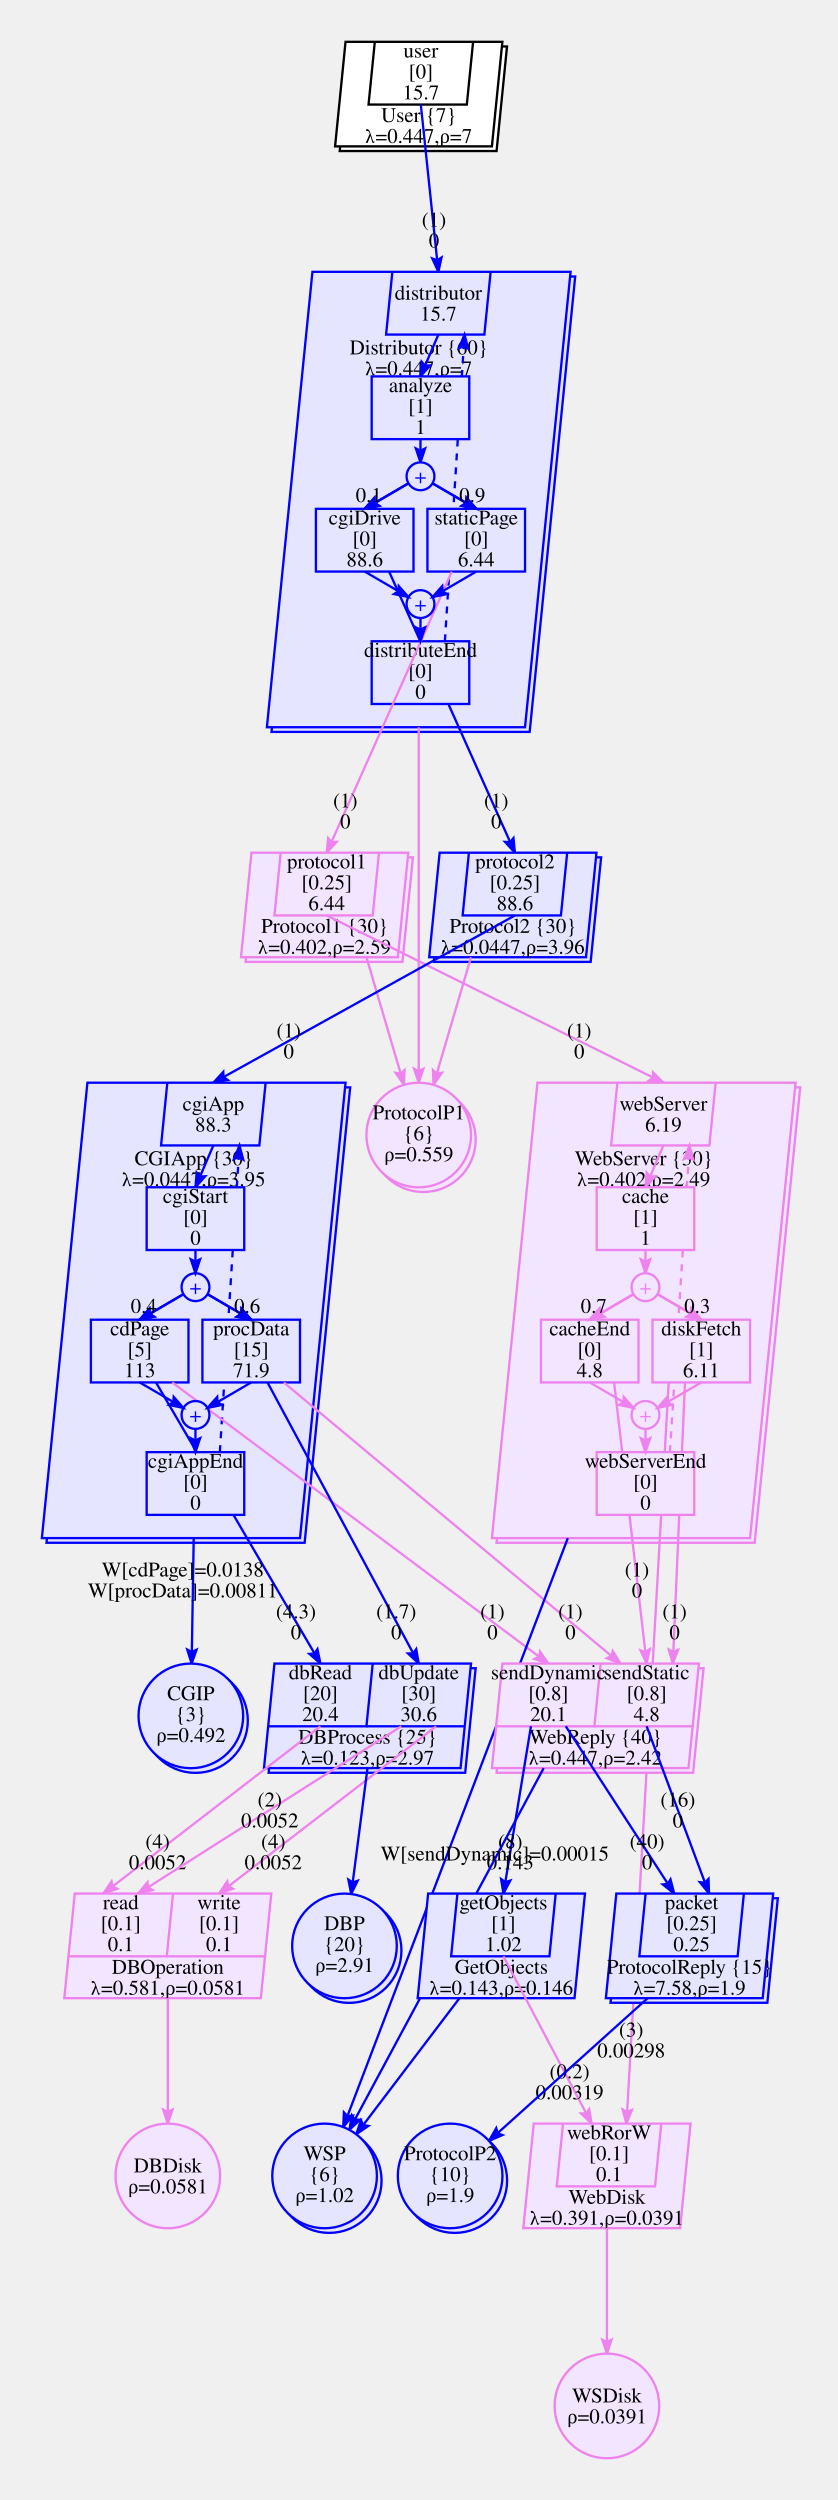
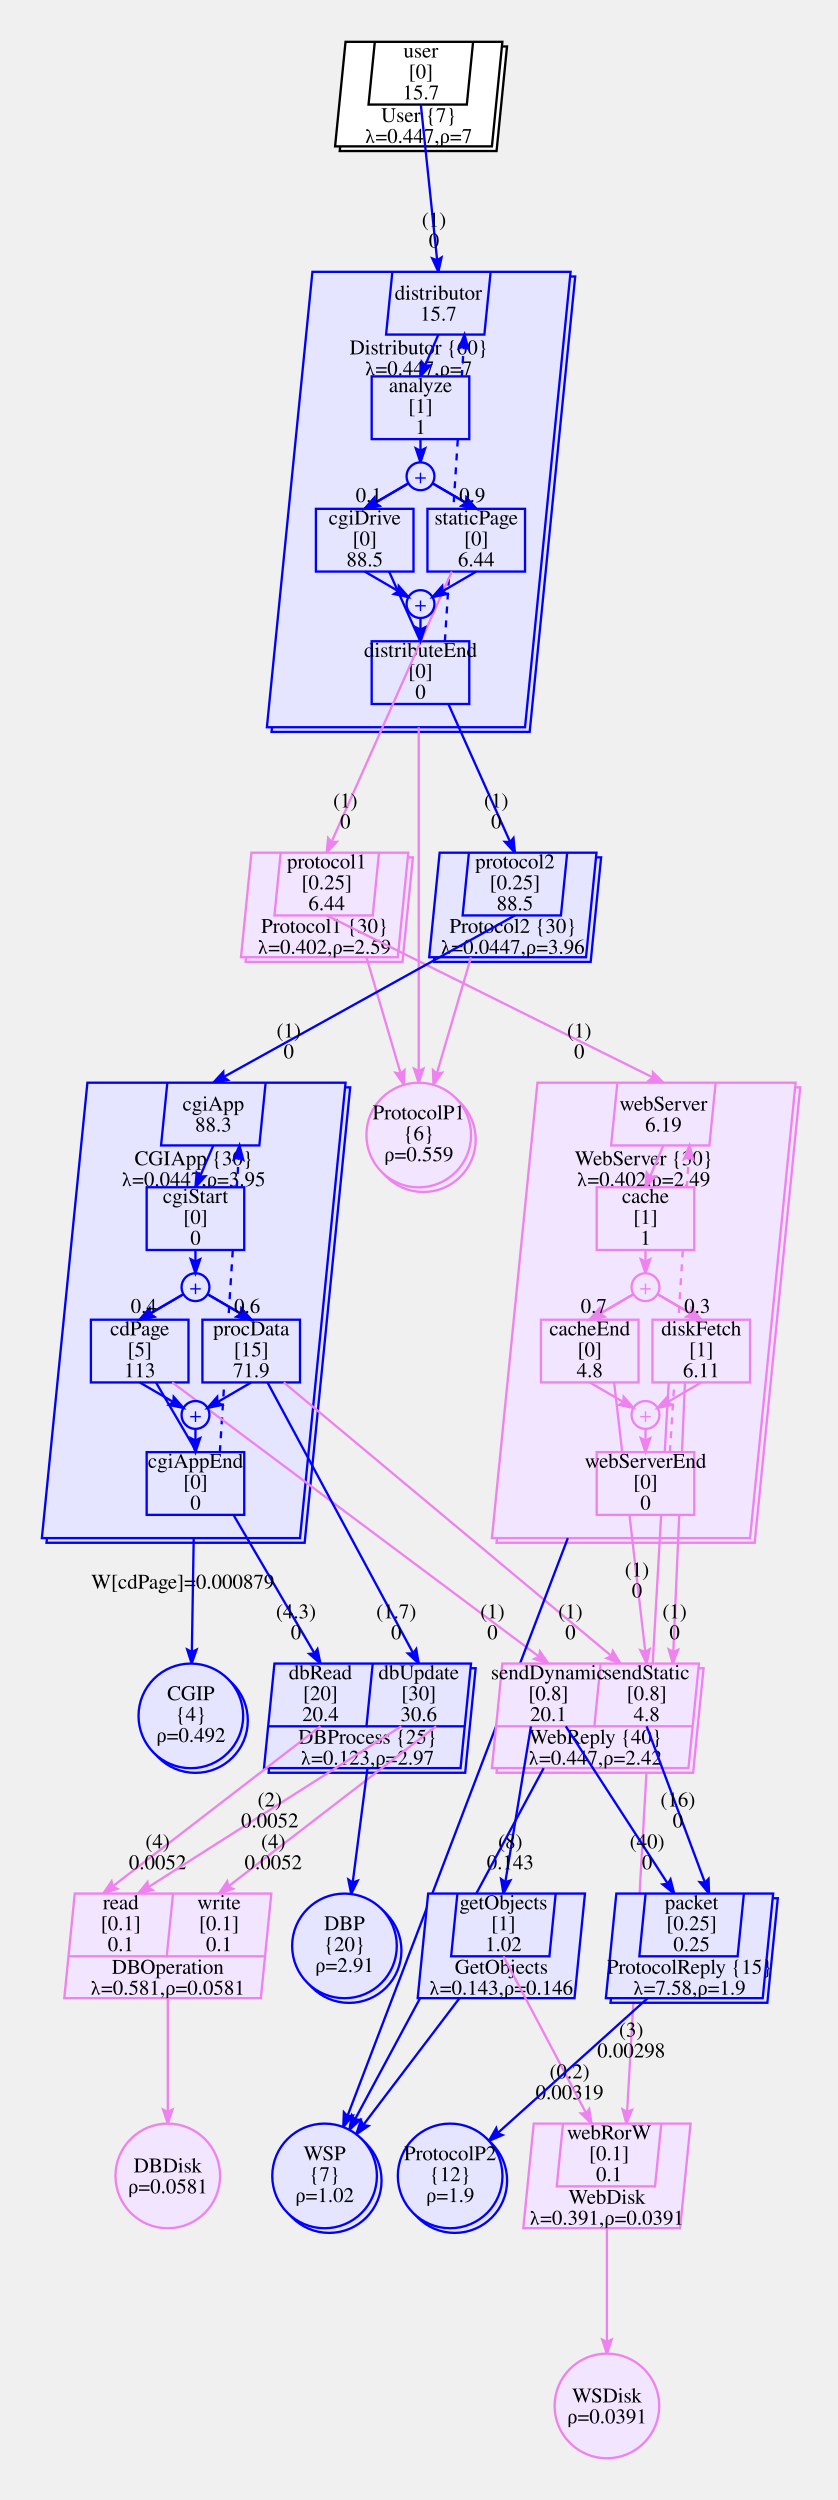
<svg xmlns="http://www.w3.org/2000/svg" width="5.006in" height="14.944in" viewBox="0 0 9010 26900">
  <polygon fill="#ffffff" stroke="black" stroke-width="25" points="3767.5,500 5455,500 5342.5,1625 3655,1625 " />
  <polygon fill="#ffffff" stroke="black" stroke-width="25" points="3717.5,450 5405,450 5292.5,1575 3605,1575 " />
  <text x="4505" y="1538" font-family="Times" font-style="Roman" font-size="225" fill="black" text-anchor="middle">λ=0.447,ρ=7</text>
  <text x="4505" y="1313" font-family="Times" font-style="Roman" font-size="225" fill="black" text-anchor="middle">User {7}</text>
  <polyline stroke="black" stroke-width="25" fill="none" points="4032.5,450 3965,1125 5022.5,1125 5090,450 " />
  <text x="4528" y="1069" font-family="Times" font-style="Roman" font-size="225" fill="black" text-anchor="middle">15.7</text>
  <text x="4528" y="844" font-family="Times" font-style="Roman" font-size="225" fill="black" text-anchor="middle">[0]</text>
  <text x="4528" y="619" font-family="Times" font-style="Roman" font-size="225" fill="black" text-anchor="middle">user</text>
  <line x1="4527.5" y1="1125" x2="4716.25" y2="2925" stroke="Blue" stroke-width="25" />
  <polygon fill="Blue" stroke="Blue" stroke-width="25" points="4716.25,2925 4750.33,2770.6 4703.21,2800.68 4650.88,2781.03 " />
  <text x="4669" y="2663" font-family="Times" font-style="Roman" font-size="225" fill="black" text-anchor="middle">0</text>
  <text x="4669" y="2438" font-family="Times" font-style="Roman" font-size="225" fill="black" text-anchor="middle">(1)</text>
  <polygon fill="#e5e5ff" stroke="Blue" stroke-width="25" points="3411.25,2975 6188.75,2975 5698.75,7875 2921.25,7875 " />
  <polygon fill="#e5e5ff" stroke="Blue" stroke-width="25" points="3361.25,2925 6138.75,2925 5648.75,7825 2871.25,7825 " />
  <text x="4505" y="4038" font-family="Times" font-style="Roman" font-size="225" fill="black" text-anchor="middle">λ=0.447,ρ=7</text>
  <text x="4505" y="3813" font-family="Times" font-style="Roman" font-size="225" fill="black" text-anchor="middle">Distributor {60}</text>
  <polyline stroke="Blue" stroke-width="25" fill="none" points="4221.25,2925 4153.75,3600 5211.25,3600 5278.75,2925 " />
  <text x="4716" y="3450" font-family="Times" font-style="Roman" font-size="225" fill="black" text-anchor="middle">15.7</text>
  <text x="4716" y="3225" font-family="Times" font-style="Roman" font-size="225" fill="black" text-anchor="middle">distributor</text>
  <line x1="4716.25" y1="3600" x2="4523.75" y2="4050" stroke="Blue" stroke-width="25" />
  <polygon fill="Blue" stroke="Blue" stroke-width="25" points="4523.75,4050 4628.72,3931.75 4572.91,3935.07 4536.77,3892.42 " />
  <line x1="4786.25" y1="6900" x2="4997.5" y2="3600" stroke-dasharray="75" stroke="Blue" stroke-width="25" />
  <polygon fill="Blue" stroke="Blue" stroke-width="25" points="4997.5,3600 4938.02,3746.5 4989.51,3724.74 5037.82,3752.89 " />
  <polygon fill="#e5e5ff" stroke="Blue" stroke-width="25" points="3998.75,4725 3998.75,4050 5048.75,4050 5048.75,4725 3998.75,4725 " />
  <text x="4524" y="4669" font-family="Times" font-style="Roman" font-size="225" fill="black" text-anchor="middle">1</text>
  <text x="4524" y="4444" font-family="Times" font-style="Roman" font-size="225" fill="black" text-anchor="middle">[1]</text>
  <text x="4524" y="4219" font-family="Times" font-style="Roman" font-size="225" fill="black" text-anchor="middle">analyze</text>
  <polygon fill="#e5e5ff" stroke="Blue" stroke-width="25" points="3398.75,6150 3398.75,5475 4448.75,5475 4448.75,6150 3398.75,6150 " />
  <line x1="4186.25" y1="6150" x2="5540" y2="9175" stroke="Blue" stroke-width="25" />
  <polygon fill="Blue" stroke="Blue" stroke-width="25" points="5540,9175 5524.37,9017.66 5488.94,9060.9 5433.09,9058.51 " />
  <text x="5339" y="8913" font-family="Times" font-style="Roman" font-size="225" fill="black" text-anchor="middle">0</text>
  <text x="5339" y="8688" font-family="Times" font-style="Roman" font-size="225" fill="black" text-anchor="middle">(1)</text>
-   <text x="3924" y="6094" font-family="Times" font-style="Roman" font-size="225" fill="black" text-anchor="middle">88.6</text>
+   <text x="3924" y="6094" font-family="Times" font-style="Roman" font-size="225" fill="black" text-anchor="middle">88.5</text>
  <text x="3924" y="5869" font-family="Times" font-style="Roman" font-size="225" fill="black" text-anchor="middle">[0]</text>
  <text x="3924" y="5644" font-family="Times" font-style="Roman" font-size="225" fill="black" text-anchor="middle">cgiDrive</text>
  <polygon fill="#e5e5ff" stroke="Blue" stroke-width="25" points="3998.75,7575 3998.75,6900 5048.75,6900 5048.75,7575 3998.75,7575 " />
  <text x="4524" y="7519" font-family="Times" font-style="Roman" font-size="225" fill="black" text-anchor="middle">0</text>
  <text x="4524" y="7294" font-family="Times" font-style="Roman" font-size="225" fill="black" text-anchor="middle">[0]</text>
  <text x="4524" y="7069" font-family="Times" font-style="Roman" font-size="225" fill="black" text-anchor="middle">distributeEnd</text>
  <polygon fill="#e5e5ff" stroke="Blue" stroke-width="25" points="4598.75,6150 4598.75,5475 5648.75,5475 5648.75,6150 4598.75,6150 " />
  <line x1="4861.25" y1="6150" x2="3515" y2="9175" stroke="Violet" stroke-width="25" />
  <polygon fill="Violet" stroke="Violet" stroke-width="25" points="3515,9175 3621.67,9058.29 3565.82,9060.8 3530.31,9017.63 " />
  <text x="3715" y="8913" font-family="Times" font-style="Roman" font-size="225" fill="black" text-anchor="middle">0</text>
  <text x="3715" y="8688" font-family="Times" font-style="Roman" font-size="225" fill="black" text-anchor="middle">(1)</text>
  <text x="5124" y="6094" font-family="Times" font-style="Roman" font-size="225" fill="black" text-anchor="middle">6.44</text>
  <text x="5124" y="5869" font-family="Times" font-style="Roman" font-size="225" fill="black" text-anchor="middle">[0]</text>
  <text x="5124" y="5644" font-family="Times" font-style="Roman" font-size="225" fill="black" text-anchor="middle">staticPage</text>
  <line x1="4523.75" y1="4725" x2="4523.75" y2="4975" stroke="Blue" stroke-width="25" />
  <polygon fill="Blue" stroke="Blue" stroke-width="25" points="4523.75,4975 4573.75,4825 4523.75,4850 4473.75,4825 " />
  <circle cx="4524" cy="6500" r="150" fill="#e5e5ff" stroke="Blue" stroke-width="25" />
  <text x="4524" y="6575" font-family="Times" font-style="Roman" font-size="225" fill="Blue" text-anchor="middle">+</text>
  <line x1="3923.75" y1="6150" x2="4394.18" y2="6424.42" stroke="Blue" stroke-width="25" />
  <polygon fill="Blue" stroke="Blue" stroke-width="25" points="4394.18,6424.42 4289.81,6305.65 4286.21,6361.44 4239.42,6392.03 " />
  <line x1="5123.75" y1="6150" x2="4653.32" y2="6424.42" stroke="Blue" stroke-width="25" />
  <polygon fill="Blue" stroke="Blue" stroke-width="25" points="4653.32,6424.42 4808.08,6392.03 4761.29,6361.44 4757.69,6305.65 " />
  <circle cx="4524" cy="5125" r="150" fill="#e5e5ff" stroke="Blue" stroke-width="25" />
  <text x="4524" y="5200" font-family="Times" font-style="Roman" font-size="225" fill="Blue" text-anchor="middle">+</text>
  <line x1="4394.18" y1="5200.58" x2="3923.75" y2="5475" stroke="Blue" stroke-width="25" />
  <polygon fill="Blue" stroke="Blue" stroke-width="25" points="3923.75,5475 4078.51,5442.61 4031.72,5412.02 4028.12,5356.23 " />
  <line x1="4653.32" y1="5200.58" x2="5123.75" y2="5475" stroke="Blue" stroke-width="25" />
  <polygon fill="Blue" stroke="Blue" stroke-width="25" points="5123.75,5475 5019.38,5356.23 5015.78,5412.02 4968.99,5442.61 " />
  <line x1="4394.18" y1="5200.58" x2="3923.75" y2="5475" stroke="Blue" stroke-width="25" />
  <polygon fill="Blue" stroke="Blue" stroke-width="25" points="3923.75,5475 4078.51,5442.61 4031.72,5412.02 4028.12,5356.23 " />
  <line x1="4653.32" y1="5200.58" x2="5123.75" y2="5475" stroke="Blue" stroke-width="25" />
  <polygon fill="Blue" stroke="Blue" stroke-width="25" points="5123.75,5475 5019.38,5356.23 5015.78,5412.02 4968.99,5442.61 " />
  <text x="3967" y="5402" font-family="Times" font-style="Roman" font-size="225" fill="black" text-anchor="middle">0.1</text>
  <text x="5081" y="5402" font-family="Times" font-style="Roman" font-size="225" fill="black" text-anchor="middle">0.9</text>
  <line x1="4523.75" y1="6650" x2="4523.75" y2="6900" stroke="Blue" stroke-width="25" />
  <polygon fill="Blue" stroke="Blue" stroke-width="25" points="4523.75,6900 4573.75,6750 4523.75,6775 4473.75,6750 " />
  <line x1="4505" y1="7825" x2="4505" y2="11650" stroke="Violet" stroke-width="25" />
  <polygon fill="Violet" stroke="Violet" stroke-width="25" points="4505,11650 4555,11500 4505,11525 4455,11500 " />
  <polygon fill="#f2e5ff" stroke="Violet" stroke-width="25" points="2755,9225 4442.5,9225 4330,10350 2642.5,10350 " />
  <polygon fill="#f2e5ff" stroke="Violet" stroke-width="25" points="2705,9175 4392.5,9175 4280,10300 2592.5,10300 " />
  <text x="3492" y="10263" font-family="Times" font-style="Roman" font-size="225" fill="black" text-anchor="middle">λ=0.402,ρ=2.59</text>
  <text x="3492" y="10038" font-family="Times" font-style="Roman" font-size="225" fill="black" text-anchor="middle">Protocol1 {30}</text>
  <polyline stroke="Violet" stroke-width="25" fill="none" points="3020,9175 2952.5,9850 4010,9850 4077.5,9175 " />
  <text x="3515" y="9794" font-family="Times" font-style="Roman" font-size="225" fill="black" text-anchor="middle">6.44</text>
  <text x="3515" y="9569" font-family="Times" font-style="Roman" font-size="225" fill="black" text-anchor="middle">[0.25]</text>
  <text x="3515" y="9344" font-family="Times" font-style="Roman" font-size="225" fill="black" text-anchor="middle">protocol1</text>
  <line x1="3515" y1="9850" x2="7137.5" y2="11650" stroke="Violet" stroke-width="25" />
  <polygon fill="Violet" stroke="Violet" stroke-width="25" points="7137.5,11650 7025.42,11538.5 7025.56,11594.4 6980.92,11628 " />
  <text x="6232" y="11388" font-family="Times" font-style="Roman" font-size="225" fill="black" text-anchor="middle">0</text>
  <text x="6232" y="11163" font-family="Times" font-style="Roman" font-size="225" fill="black" text-anchor="middle">(1)</text>
  <line x1="3942.5" y1="10300" x2="4346.28" y2="11672.9" stroke="Violet" stroke-width="25" />
  <polygon fill="Violet" stroke="Violet" stroke-width="25" points="4346.28,11672.9 4351.92,11514.8 4311.01,11552.9 4255.99,11543.1 " />
  <polygon fill="#e5e5ff" stroke="Blue" stroke-width="25" points="4780,9225 6467.5,9225 6355,10350 4667.5,10350 " />
  <polygon fill="#e5e5ff" stroke="Blue" stroke-width="25" points="4730,9175 6417.5,9175 6305,10300 4617.5,10300 " />
  <text x="5518" y="10263" font-family="Times" font-style="Roman" font-size="225" fill="black" text-anchor="middle">λ=0.0447,ρ=3.96</text>
  <text x="5518" y="10038" font-family="Times" font-style="Roman" font-size="225" fill="black" text-anchor="middle">Protocol2 {30}</text>
  <polyline stroke="Blue" stroke-width="25" fill="none" points="5045,9175 4977.5,9850 6035,9850 6102.5,9175 " />
-   <text x="5540" y="9794" font-family="Times" font-style="Roman" font-size="225" fill="black" text-anchor="middle">88.6</text>
+   <text x="5540" y="9794" font-family="Times" font-style="Roman" font-size="225" fill="black" text-anchor="middle">88.5</text>
  <text x="5540" y="9569" font-family="Times" font-style="Roman" font-size="225" fill="black" text-anchor="middle">[0.25]</text>
  <text x="5540" y="9344" font-family="Times" font-style="Roman" font-size="225" fill="black" text-anchor="middle">protocol2</text>
  <line x1="5540" y1="9850" x2="2295" y2="11650" stroke="Blue" stroke-width="25" />
  <polygon fill="Blue" stroke="Blue" stroke-width="25" points="2295,11650 2450.42,11621 2404.31,11589.4 2401.92,11533.5 " />
  <text x="3106" y="11388" font-family="Times" font-style="Roman" font-size="225" fill="black" text-anchor="middle">0</text>
  <text x="3106" y="11163" font-family="Times" font-style="Roman" font-size="225" fill="black" text-anchor="middle">(1)</text>
  <line x1="5067.5" y1="10300" x2="4663.72" y2="11672.9" stroke="Violet" stroke-width="25" />
  <polygon fill="Violet" stroke="Violet" stroke-width="25" points="4663.72,11672.9 4754.01,11543.1 4698.99,11552.9 4658.08,11514.8 " />
  <polygon fill="#e5e5ff" stroke="Blue" stroke-width="25" points="990,11700 3767.5,11700 3277.5,16600 500,16600 " />
  <polygon fill="#e5e5ff" stroke="Blue" stroke-width="25" points="940,11650 3717.5,11650 3227.5,16550 450,16550 " />
  <text x="2084" y="12763" font-family="Times" font-style="Roman" font-size="225" fill="black" text-anchor="middle">λ=0.0447,ρ=3.95</text>
  <text x="2084" y="12538" font-family="Times" font-style="Roman" font-size="225" fill="black" text-anchor="middle">CGIApp {30}</text>
  <polyline stroke="Blue" stroke-width="25" fill="none" points="1800,11650 1732.5,12325 2790,12325 2857.5,11650 " />
  <text x="2295" y="12175" font-family="Times" font-style="Roman" font-size="225" fill="black" text-anchor="middle">88.3</text>
  <text x="2295" y="11950" font-family="Times" font-style="Roman" font-size="225" fill="black" text-anchor="middle">cgiApp</text>
  <line x1="2295" y1="12325" x2="2102.5" y2="12775" stroke="Blue" stroke-width="25" />
  <polygon fill="Blue" stroke="Blue" stroke-width="25" points="2102.5,12775 2207.47,12656.8 2151.66,12660.1 2115.52,12617.4 " />
  <line x1="2365" y1="15625" x2="2576.25" y2="12325" stroke-dasharray="75" stroke="Blue" stroke-width="25" />
  <polygon fill="Blue" stroke="Blue" stroke-width="25" points="2576.25,12325 2516.77,12471.5 2568.26,12449.7 2616.57,12477.9 " />
  <polygon fill="#e5e5ff" stroke="Blue" stroke-width="25" points="977.5,14875 977.5,14200 2027.5,14200 2027.5,14875 977.5,14875 " />
  <line x1="1677.5" y1="14875" x2="3447.5" y2="17900" stroke="Blue" stroke-width="25" />
  <polygon fill="Blue" stroke="Blue" stroke-width="25" points="3447.5,17900 3414.9,17745.3 3384.37,17792.1 3328.59,17795.8 " />
  <text x="3184" y="17638" font-family="Times" font-style="Roman" font-size="225" fill="black" text-anchor="middle">0</text>
  <text x="3184" y="17413" font-family="Times" font-style="Roman" font-size="225" fill="black" text-anchor="middle">(4.3)</text>
  <line x1="1852.5" y1="14875" x2="5900" y2="17900" stroke="Violet" stroke-width="25" />
  <polygon fill="Violet" stroke="Violet" stroke-width="25" points="5900,17900 5809.78,17770.2 5799.87,17825.2 5749.92,17850.3 " />
  <text x="5298" y="17638" font-family="Times" font-style="Roman" font-size="225" fill="black" text-anchor="middle">0</text>
  <text x="5298" y="17413" font-family="Times" font-style="Roman" font-size="225" fill="black" text-anchor="middle">(1)</text>
  <text x="1503" y="14819" font-family="Times" font-style="Roman" font-size="225" fill="black" text-anchor="middle">113</text>
  <text x="1503" y="14594" font-family="Times" font-style="Roman" font-size="225" fill="black" text-anchor="middle">[5]</text>
  <text x="1503" y="14369" font-family="Times" font-style="Roman" font-size="225" fill="black" text-anchor="middle">cdPage</text>
  <polygon fill="#e5e5ff" stroke="Blue" stroke-width="25" points="1577.5,16300 1577.5,15625 2627.5,15625 2627.5,16300 1577.5,16300 " />
  <text x="2103" y="16244" font-family="Times" font-style="Roman" font-size="225" fill="black" text-anchor="middle">0</text>
  <text x="2103" y="16019" font-family="Times" font-style="Roman" font-size="225" fill="black" text-anchor="middle">[0]</text>
  <text x="2103" y="15794" font-family="Times" font-style="Roman" font-size="225" fill="black" text-anchor="middle">cgiAppEnd</text>
  <polygon fill="#e5e5ff" stroke="Blue" stroke-width="25" points="1577.5,13450 1577.5,12775 2627.5,12775 2627.5,13450 1577.5,13450 " />
  <text x="2103" y="13394" font-family="Times" font-style="Roman" font-size="225" fill="black" text-anchor="middle">0</text>
  <text x="2103" y="13169" font-family="Times" font-style="Roman" font-size="225" fill="black" text-anchor="middle">[0]</text>
  <text x="2103" y="12944" font-family="Times" font-style="Roman" font-size="225" fill="black" text-anchor="middle">cgiStart</text>
  <polygon fill="#e5e5ff" stroke="Blue" stroke-width="25" points="2177.5,14875 2177.5,14200 3227.5,14200 3227.5,14875 2177.5,14875 " />
  <line x1="2877.5" y1="14875" x2="4505" y2="17900" stroke="Blue" stroke-width="25" />
  <polygon fill="Blue" stroke="Blue" stroke-width="25" points="4505,17900 4477.96,17744.2 4445.78,17789.9 4389.9,17791.6 " />
  <text x="4263" y="17638" font-family="Times" font-style="Roman" font-size="225" fill="black" text-anchor="middle">0</text>
  <text x="4263" y="17413" font-family="Times" font-style="Roman" font-size="225" fill="black" text-anchor="middle">(1.7)</text>
  <line x1="3052.5" y1="14875" x2="6676.25" y2="17900" stroke="Violet" stroke-width="25" />
  <polygon fill="Violet" stroke="Violet" stroke-width="25" points="6676.25,17900 6593.14,17765.5 6580.29,17819.9 6529.06,17842.3 " />
  <text x="6137" y="17638" font-family="Times" font-style="Roman" font-size="225" fill="black" text-anchor="middle">0</text>
  <text x="6137" y="17413" font-family="Times" font-style="Roman" font-size="225" fill="black" text-anchor="middle">(1)</text>
  <text x="2703" y="14819" font-family="Times" font-style="Roman" font-size="225" fill="black" text-anchor="middle">71.9</text>
  <text x="2703" y="14594" font-family="Times" font-style="Roman" font-size="225" fill="black" text-anchor="middle">[15]</text>
  <text x="2703" y="14369" font-family="Times" font-style="Roman" font-size="225" fill="black" text-anchor="middle">procData</text>
  <circle cx="2103" cy="15225" r="150" fill="#e5e5ff" stroke="Blue" stroke-width="25" />
  <text x="2103" y="15300" font-family="Times" font-style="Roman" font-size="225" fill="Blue" text-anchor="middle">+</text>
  <line x1="2702.5" y1="14875" x2="2232.07" y2="15149.4" stroke="Blue" stroke-width="25" />
  <polygon fill="Blue" stroke="Blue" stroke-width="25" points="2232.07,15149.4 2386.83,15117 2340.04,15086.4 2336.44,15030.6 " />
  <line x1="1502.5" y1="14875" x2="1972.93" y2="15149.4" stroke="Blue" stroke-width="25" />
  <polygon fill="Blue" stroke="Blue" stroke-width="25" points="1972.93,15149.4 1868.56,15030.6 1864.96,15086.4 1818.17,15117 " />
  <circle cx="2103" cy="13850" r="150" fill="#e5e5ff" stroke="Blue" stroke-width="25" />
  <text x="2103" y="13925" font-family="Times" font-style="Roman" font-size="225" fill="Blue" text-anchor="middle">+</text>
  <line x1="2232.07" y1="13925.6" x2="2702.5" y2="14200" stroke="Blue" stroke-width="25" />
  <polygon fill="Blue" stroke="Blue" stroke-width="25" points="2702.5,14200 2598.13,14081.2 2594.53,14137 2547.74,14167.6 " />
  <line x1="1972.93" y1="13925.6" x2="1502.5" y2="14200" stroke="Blue" stroke-width="25" />
  <polygon fill="Blue" stroke="Blue" stroke-width="25" points="1502.5,14200 1657.26,14167.6 1610.47,14137 1606.87,14081.2 " />
  <line x1="2232.07" y1="13925.6" x2="2702.5" y2="14200" stroke="Blue" stroke-width="25" />
  <polygon fill="Blue" stroke="Blue" stroke-width="25" points="2702.5,14200 2598.13,14081.2 2594.53,14137 2547.74,14167.6 " />
  <line x1="1972.93" y1="13925.6" x2="1502.5" y2="14200" stroke="Blue" stroke-width="25" />
  <polygon fill="Blue" stroke="Blue" stroke-width="25" points="1502.5,14200 1657.26,14167.6 1610.47,14137 1606.87,14081.2 " />
  <text x="2659" y="14127" font-family="Times" font-style="Roman" font-size="225" fill="black" text-anchor="middle">0.6</text>
  <text x="1546" y="14127" font-family="Times" font-style="Roman" font-size="225" fill="black" text-anchor="middle">0.4</text>
  <line x1="2102.5" y1="15375" x2="2102.5" y2="15625" stroke="Blue" stroke-width="25" />
  <polygon fill="Blue" stroke="Blue" stroke-width="25" points="2102.5,15625 2152.5,15475 2102.5,15500 2052.5,15475 " />
  <line x1="2102.5" y1="13450" x2="2102.5" y2="13700" stroke="Blue" stroke-width="25" />
  <polygon fill="Blue" stroke="Blue" stroke-width="25" points="2102.5,13700 2152.5,13550 2102.5,13575 2052.5,13550 " />
  <line x1="2083.75" y1="16550" x2="2061.69" y2="17900.1" stroke="Blue" stroke-width="25" />
  <polygon fill="Blue" stroke="Blue" stroke-width="25" points="2061.69,17900.1 2114.13,17750.9 2063.73,17775.1 2014.15,17749.3 " />
-   <text x="1966" y="17188" font-family="Times" font-style="Roman" font-size="225" fill="black" text-anchor="middle">W[procData]=0.00811</text>
-   <text x="1966" y="16963" font-family="Times" font-style="Roman" font-size="225" fill="black" text-anchor="middle">W[cdPage]=0.0138</text>
+   <text x="1966" y="17094" font-family="Times" font-style="Roman" font-size="225" fill="black" text-anchor="middle">W[cdPage]=0.000879</text>
  <circle cx="4555" cy="12263" r="563" fill="#f2e5ff" stroke="Violet" stroke-width="25" />
  <circle cx="4505" cy="12213" r="563" fill="#f2e5ff" stroke="Violet" stroke-width="25" />
  <text x="4505" y="12494" font-family="Times" font-style="Roman" font-size="225" fill="black" text-anchor="middle">ρ=0.559</text>
  <text x="4505" y="12269" font-family="Times" font-style="Roman" font-size="225" fill="black" text-anchor="middle">{6}</text>
  <text x="4505" y="12044" font-family="Times" font-style="Roman" font-size="225" fill="black" text-anchor="middle">ProtocolP1</text>
  <polygon fill="#f2e5ff" stroke="Violet" stroke-width="25" points="5832.5,11700 8610,11700 8120,16600 5342.5,16600 " />
  <polygon fill="#f2e5ff" stroke="Violet" stroke-width="25" points="5782.5,11650 8560,11650 8070,16550 5292.5,16550 " />
  <text x="6926" y="12763" font-family="Times" font-style="Roman" font-size="225" fill="black" text-anchor="middle">λ=0.402,ρ=2.49</text>
  <text x="6926" y="12538" font-family="Times" font-style="Roman" font-size="225" fill="black" text-anchor="middle">WebServer {30}</text>
  <polyline stroke="Violet" stroke-width="25" fill="none" points="6642.5,11650 6575,12325 7632.5,12325 7700,11650 " />
  <text x="7138" y="12175" font-family="Times" font-style="Roman" font-size="225" fill="black" text-anchor="middle">6.19</text>
  <text x="7138" y="11950" font-family="Times" font-style="Roman" font-size="225" fill="black" text-anchor="middle">webServer</text>
  <line x1="7137.5" y1="12325" x2="6945" y2="12775" stroke="Violet" stroke-width="25" />
  <polygon fill="Violet" stroke="Violet" stroke-width="25" points="6945,12775 7049.97,12656.8 6994.16,12660.1 6958.02,12617.4 " />
  <line x1="7207.5" y1="15625" x2="7418.75" y2="12325" stroke-dasharray="75" stroke="Violet" stroke-width="25" />
  <polygon fill="Violet" stroke="Violet" stroke-width="25" points="7418.75,12325 7359.27,12471.5 7410.76,12449.7 7459.07,12477.9 " />
  <polygon fill="#f2e5ff" stroke="Violet" stroke-width="25" points="6420,13450 6420,12775 7470,12775 7470,13450 6420,13450 " />
  <text x="6945" y="13394" font-family="Times" font-style="Roman" font-size="225" fill="black" text-anchor="middle">1</text>
  <text x="6945" y="13169" font-family="Times" font-style="Roman" font-size="225" fill="black" text-anchor="middle">[1]</text>
  <text x="6945" y="12944" font-family="Times" font-style="Roman" font-size="225" fill="black" text-anchor="middle">cache</text>
  <polygon fill="#f2e5ff" stroke="Violet" stroke-width="25" points="5820,14875 5820,14200 6870,14200 6870,14875 5820,14875 " />
  <line x1="6607.5" y1="14875" x2="6957.5" y2="17900" stroke="Violet" stroke-width="25" />
  <polygon fill="Violet" stroke="Violet" stroke-width="25" points="6957.5,17900 6989.93,17745.2 6943.13,17775.8 6890.59,17756.7 " />
  <text x="6853" y="17188" font-family="Times" font-style="Roman" font-size="225" fill="black" text-anchor="middle">0</text>
  <text x="6853" y="16963" font-family="Times" font-style="Roman" font-size="225" fill="black" text-anchor="middle">(1)</text>
  <text x="6345" y="14819" font-family="Times" font-style="Roman" font-size="225" fill="black" text-anchor="middle">4.8</text>
  <text x="6345" y="14594" font-family="Times" font-style="Roman" font-size="225" fill="black" text-anchor="middle">[0]</text>
  <text x="6345" y="14369" font-family="Times" font-style="Roman" font-size="225" fill="black" text-anchor="middle">cacheEnd</text>
  <polygon fill="#f2e5ff" stroke="Violet" stroke-width="25" points="7020,14875 7020,14200 8070,14200 8070,14875 7020,14875 " />
  <line x1="7195" y1="14875" x2="6740" y2="22850" stroke="Violet" stroke-width="25" />
  <polygon fill="Violet" stroke="Violet" stroke-width="25" points="6740,22850 6798.46,22703.1 6747.12,22725.2 6698.63,22697.4 " />
  <text x="6791" y="22138" font-family="Times" font-style="Roman" font-size="225" fill="black" text-anchor="middle">0.00298</text>
  <text x="6791" y="21913" font-family="Times" font-style="Roman" font-size="225" fill="black" text-anchor="middle">(3)</text>
  <line x1="7370" y1="14875" x2="7238.75" y2="17900" stroke="Violet" stroke-width="25" />
  <polygon fill="Violet" stroke="Violet" stroke-width="25" points="7238.75,17900 7295.21,17752.3 7244.17,17775.1 7195.3,17748 " />
  <text x="7258" y="17638" font-family="Times" font-style="Roman" font-size="225" fill="black" text-anchor="middle">0</text>
  <text x="7258" y="17413" font-family="Times" font-style="Roman" font-size="225" fill="black" text-anchor="middle">(1)</text>
  <text x="7545" y="14819" font-family="Times" font-style="Roman" font-size="225" fill="black" text-anchor="middle">6.11</text>
  <text x="7545" y="14594" font-family="Times" font-style="Roman" font-size="225" fill="black" text-anchor="middle">[1]</text>
  <text x="7545" y="14369" font-family="Times" font-style="Roman" font-size="225" fill="black" text-anchor="middle">diskFetch</text>
  <polygon fill="#f2e5ff" stroke="Violet" stroke-width="25" points="6420,16300 6420,15625 7470,15625 7470,16300 6420,16300 " />
  <text x="6945" y="16244" font-family="Times" font-style="Roman" font-size="225" fill="black" text-anchor="middle">0</text>
  <text x="6945" y="16019" font-family="Times" font-style="Roman" font-size="225" fill="black" text-anchor="middle">[0]</text>
  <text x="6945" y="15794" font-family="Times" font-style="Roman" font-size="225" fill="black" text-anchor="middle">webServerEnd</text>
  <line x1="6945" y1="13450" x2="6945" y2="13700" stroke="Violet" stroke-width="25" />
  <polygon fill="Violet" stroke="Violet" stroke-width="25" points="6945,13700 6995,13550 6945,13575 6895,13550 " />
  <circle cx="6945" cy="15225" r="150" fill="#f2e5ff" stroke="Violet" stroke-width="25" />
  <text x="6945" y="15300" font-family="Times" font-style="Roman" font-size="225" fill="Violet" text-anchor="middle">+</text>
  <line x1="6345" y1="14875" x2="6815.43" y2="15149.4" stroke="Violet" stroke-width="25" />
  <polygon fill="Violet" stroke="Violet" stroke-width="25" points="6815.43,15149.4 6711.06,15030.6 6707.46,15086.4 6660.67,15117 " />
  <line x1="7545" y1="14875" x2="7074.57" y2="15149.4" stroke="Violet" stroke-width="25" />
  <polygon fill="Violet" stroke="Violet" stroke-width="25" points="7074.57,15149.4 7229.33,15117 7182.54,15086.4 7178.94,15030.6 " />
  <circle cx="6945" cy="13850" r="150" fill="#f2e5ff" stroke="Violet" stroke-width="25" />
  <text x="6945" y="13925" font-family="Times" font-style="Roman" font-size="225" fill="Violet" text-anchor="middle">+</text>
  <line x1="6815.43" y1="13925.6" x2="6345" y2="14200" stroke="Violet" stroke-width="25" />
  <polygon fill="Violet" stroke="Violet" stroke-width="25" points="6345,14200 6499.76,14167.6 6452.97,14137 6449.37,14081.2 " />
  <line x1="7074.57" y1="13925.6" x2="7545" y2="14200" stroke="Violet" stroke-width="25" />
  <polygon fill="Violet" stroke="Violet" stroke-width="25" points="7545,14200 7440.63,14081.2 7437.03,14137 7390.24,14167.6 " />
  <line x1="6815.43" y1="13925.6" x2="6345" y2="14200" stroke="Violet" stroke-width="25" />
  <polygon fill="Violet" stroke="Violet" stroke-width="25" points="6345,14200 6499.76,14167.6 6452.97,14137 6449.37,14081.2 " />
  <line x1="7074.57" y1="13925.6" x2="7545" y2="14200" stroke="Violet" stroke-width="25" />
  <polygon fill="Violet" stroke="Violet" stroke-width="25" points="7545,14200 7440.63,14081.2 7437.03,14137 7390.24,14167.6 " />
  <text x="6388" y="14127" font-family="Times" font-style="Roman" font-size="225" fill="black" text-anchor="middle">0.7</text>
  <text x="7502" y="14127" font-family="Times" font-style="Roman" font-size="225" fill="black" text-anchor="middle">0.3</text>
  <line x1="6945" y1="15375" x2="6945" y2="15625" stroke="Violet" stroke-width="25" />
  <polygon fill="Violet" stroke="Violet" stroke-width="25" points="6945,15625 6995,15475 6945,15500 6895,15475 " />
  <line x1="6109.37" y1="16550" x2="3692.92" y2="22886.9" stroke="Blue" stroke-width="25" />
  <polygon fill="Blue" stroke="Blue" stroke-width="25" points="3692.92,22886.9 3793.08,22764.6 3737.46,22770.1 3699.65,22728.9 " />
  <circle cx="2103" cy="18513" r="563" fill="#e5e5ff" stroke="Blue" stroke-width="25" />
  <circle cx="2053" cy="18463" r="563" fill="#e5e5ff" stroke="Blue" stroke-width="25" />
  <text x="2053" y="18744" font-family="Times" font-style="Roman" font-size="225" fill="black" text-anchor="middle">ρ=0.492</text>
-   <text x="2053" y="18519" font-family="Times" font-style="Roman" font-size="225" fill="black" text-anchor="middle">{3}</text>
+   <text x="2053" y="18519" font-family="Times" font-style="Roman" font-size="225" fill="black" text-anchor="middle">{4}</text>
  <text x="2053" y="18294" font-family="Times" font-style="Roman" font-size="225" fill="black" text-anchor="middle">CGIP</text>
  <polygon fill="#e5e5ff" stroke="Blue" stroke-width="25" points="3002.5,17950 5117.5,17950 5005,19075 2890,19075 " />
  <polygon fill="#e5e5ff" stroke="Blue" stroke-width="25" points="2952.5,17900 5067.5,17900 4955,19025 2840,19025 " />
  <text x="3954" y="18988" font-family="Times" font-style="Roman" font-size="225" fill="black" text-anchor="middle">λ=0.123,ρ=2.97</text>
  <text x="3954" y="18763" font-family="Times" font-style="Roman" font-size="225" fill="black" text-anchor="middle">DBProcess {25}</text>
  <polyline stroke="Blue" stroke-width="25" fill="none" points="2885,18575 3942.5,18575 4010,17900 " />
  <text x="3447" y="18519" font-family="Times" font-style="Roman" font-size="225" fill="black" text-anchor="middle">20.4</text>
  <text x="3447" y="18294" font-family="Times" font-style="Roman" font-size="225" fill="black" text-anchor="middle">[20]</text>
  <text x="3447" y="18069" font-family="Times" font-style="Roman" font-size="225" fill="black" text-anchor="middle">dbRead</text>
  <line x1="3447.5" y1="18575" x2="1111.25" y2="20375" stroke="Violet" stroke-width="25" />
  <polygon fill="Violet" stroke="Violet" stroke-width="25" points="1111.25,20375 1260.59,20323.1 1210.27,20298.7 1199.56,20243.8 " />
  <text x="1695" y="20113" font-family="Times" font-style="Roman" font-size="225" fill="black" text-anchor="middle">0.0052</text>
  <text x="1695" y="19888" font-family="Times" font-style="Roman" font-size="225" fill="black" text-anchor="middle">(4)</text>
  <line x1="3942.5" y1="18575" x2="5000" y2="18575" stroke="Blue" stroke-width="25" />
  <text x="4505" y="18519" font-family="Times" font-style="Roman" font-size="225" fill="black" text-anchor="middle">30.6</text>
  <text x="4505" y="18294" font-family="Times" font-style="Roman" font-size="225" fill="black" text-anchor="middle">[30]</text>
  <text x="4505" y="18069" font-family="Times" font-style="Roman" font-size="225" fill="black" text-anchor="middle">dbUpdate</text>
  <line x1="4317.5" y1="18575" x2="1486.25" y2="20375" stroke="Violet" stroke-width="25" />
  <polygon fill="Violet" stroke="Violet" stroke-width="25" points="1486.25,20375 1639.66,20336.7 1591.74,20307.9 1586.01,20252.3 " />
  <text x="2902" y="19663" font-family="Times" font-style="Roman" font-size="225" fill="black" text-anchor="middle">0.0052</text>
  <text x="2902" y="19438" font-family="Times" font-style="Roman" font-size="225" fill="black" text-anchor="middle">(2)</text>
  <line x1="4692.5" y1="18575" x2="2356.25" y2="20375" stroke="Violet" stroke-width="25" />
  <polygon fill="Violet" stroke="Violet" stroke-width="25" points="2356.25,20375 2505.59,20323.1 2455.27,20298.7 2444.56,20243.8 " />
  <text x="2940" y="20113" font-family="Times" font-style="Roman" font-size="225" fill="black" text-anchor="middle">0.0052</text>
  <text x="2940" y="19888" font-family="Times" font-style="Roman" font-size="225" fill="black" text-anchor="middle">(4)</text>
  <line x1="3953.75" y1="19025" x2="3778.44" y2="20379.7" stroke="Blue" stroke-width="25" />
  <polygon fill="Blue" stroke="Blue" stroke-width="25" points="3778.44,20379.7 3847.28,20237.3 3794.48,20255.7 3748.11,20224.5 " />
  <polygon fill="#f2e5ff" stroke="Violet" stroke-width="25" points="5455,17950 7570,17950 7457.5,19075 5342.5,19075 " />
  <polygon fill="#f2e5ff" stroke="Violet" stroke-width="25" points="5405,17900 7520,17900 7407.5,19025 5292.5,19025 " />
  <text x="6406" y="18988" font-family="Times" font-style="Roman" font-size="225" fill="black" text-anchor="middle">λ=0.447,ρ=2.42</text>
  <text x="6406" y="18763" font-family="Times" font-style="Roman" font-size="225" fill="black" text-anchor="middle">WebReply {40}</text>
  <polyline stroke="Violet" stroke-width="25" fill="none" points="5337.5,18575 6395,18575 6462.5,17900 " />
  <text x="5900" y="18519" font-family="Times" font-style="Roman" font-size="225" fill="black" text-anchor="middle">20.1</text>
  <text x="5900" y="18294" font-family="Times" font-style="Roman" font-size="225" fill="black" text-anchor="middle">[0.8]</text>
  <text x="5900" y="18069" font-family="Times" font-style="Roman" font-size="225" fill="black" text-anchor="middle">sendDynamic</text>
  <line x1="5712.5" y1="18575" x2="5416.25" y2="20375" stroke="Blue" stroke-width="25" />
  <polygon fill="Blue" stroke="Blue" stroke-width="25" points="5416.25,20375 5489.95,20235.1 5436.55,20251.7 5391.27,20218.9 " />
  <text x="5490" y="20113" font-family="Times" font-style="Roman" font-size="225" fill="black" text-anchor="middle">0.143</text>
  <text x="5490" y="19888" font-family="Times" font-style="Roman" font-size="225" fill="black" text-anchor="middle">(8)</text>
  <line x1="6087.5" y1="18575" x2="7253.75" y2="20375" stroke="Blue" stroke-width="25" />
  <polygon fill="Blue" stroke="Blue" stroke-width="25" points="7253.75,20375 7214.15,20221.9 7185.78,20270.1 7130.22,20276.3 " />
  <text x="6962" y="20113" font-family="Times" font-style="Roman" font-size="225" fill="black" text-anchor="middle">0</text>
  <text x="6962" y="19888" font-family="Times" font-style="Roman" font-size="225" fill="black" text-anchor="middle">(40)</text>
  <line x1="6395" y1="18575" x2="7452.5" y2="18575" stroke="Violet" stroke-width="25" />
  <text x="6958" y="18519" font-family="Times" font-style="Roman" font-size="225" fill="black" text-anchor="middle">4.8</text>
  <text x="6958" y="18294" font-family="Times" font-style="Roman" font-size="225" fill="black" text-anchor="middle">[0.8]</text>
  <text x="6958" y="18069" font-family="Times" font-style="Roman" font-size="225" fill="black" text-anchor="middle">sendStatic</text>
  <line x1="6957.5" y1="18575" x2="7628.75" y2="20375" stroke="Blue" stroke-width="25" />
  <polygon fill="Blue" stroke="Blue" stroke-width="25" points="7628.75,20375 7623.19,20217 7585.07,20257.9 7529.49,20251.9 " />
  <text x="7293" y="19663" font-family="Times" font-style="Roman" font-size="225" fill="black" text-anchor="middle">0</text>
  <text x="7293" y="19438" font-family="Times" font-style="Roman" font-size="225" fill="black" text-anchor="middle">(16)</text>
  <line x1="5849.38" y1="19025" x2="3758.69" y2="22917" stroke="Blue" stroke-width="25" />
  <polygon fill="Blue" stroke="Blue" stroke-width="25" points="3758.69,22917 3873.72,22808.5 3817.84,22806.9 3785.63,22761.2 " />
-   <text x="5323" y="20019" font-family="Times" font-style="Roman" font-size="225" fill="black" text-anchor="middle">W[sendDynamic]=0.00015</text>
  <polygon fill="#f2e5ff" stroke="Violet" stroke-width="25" points="803.75,20375 2918.75,20375 2806.25,21500 691.25,21500 " />
  <text x="1805" y="21463" font-family="Times" font-style="Roman" font-size="225" fill="black" text-anchor="middle">λ=0.581,ρ=0.0581</text>
  <text x="1805" y="21238" font-family="Times" font-style="Roman" font-size="225" fill="black" text-anchor="middle">DBOperation</text>
  <polyline stroke="Violet" stroke-width="25" fill="none" points="736.25,21050 1793.75,21050 1861.25,20375 " />
  <text x="1299" y="20994" font-family="Times" font-style="Roman" font-size="225" fill="black" text-anchor="middle">0.1</text>
  <text x="1299" y="20769" font-family="Times" font-style="Roman" font-size="225" fill="black" text-anchor="middle">[0.1]</text>
  <text x="1299" y="20544" font-family="Times" font-style="Roman" font-size="225" fill="black" text-anchor="middle">read</text>
  <line x1="1793.75" y1="21050" x2="2851.25" y2="21050" stroke="Violet" stroke-width="25" />
  <text x="2356" y="20994" font-family="Times" font-style="Roman" font-size="225" fill="black" text-anchor="middle">0.1</text>
  <text x="2356" y="20769" font-family="Times" font-style="Roman" font-size="225" fill="black" text-anchor="middle">[0.1]</text>
  <text x="2356" y="20544" font-family="Times" font-style="Roman" font-size="225" fill="black" text-anchor="middle">write</text>
  <line x1="1805" y1="21500" x2="1805" y2="22850" stroke="Violet" stroke-width="25" />
  <polygon fill="Violet" stroke="Violet" stroke-width="25" points="1805,22850 1855,22700 1805,22725 1755,22700 " />
  <circle cx="3756" cy="20988" r="563" fill="#e5e5ff" stroke="Blue" stroke-width="25" />
  <circle cx="3706" cy="20938" r="563" fill="#e5e5ff" stroke="Blue" stroke-width="25" />
  <text x="3706" y="21219" font-family="Times" font-style="Roman" font-size="225" fill="black" text-anchor="middle">ρ=2.91</text>
  <text x="3706" y="20994" font-family="Times" font-style="Roman" font-size="225" fill="black" text-anchor="middle">{20}</text>
  <text x="3706" y="20769" font-family="Times" font-style="Roman" font-size="225" fill="black" text-anchor="middle">DBP</text>
  <polygon fill="#e5e5ff" stroke="Blue" stroke-width="25" points="4606.25,20375 6293.75,20375 6181.25,21500 4493.75,21500 " />
  <text x="5394" y="21463" font-family="Times" font-style="Roman" font-size="225" fill="black" text-anchor="middle">λ=0.143,ρ=0.146</text>
  <text x="5394" y="21238" font-family="Times" font-style="Roman" font-size="225" fill="black" text-anchor="middle">GetObjects</text>
  <polyline stroke="Blue" stroke-width="25" fill="none" points="4921.25,20375 4853.75,21050 5911.25,21050 5978.75,20375 " />
  <text x="5416" y="20994" font-family="Times" font-style="Roman" font-size="225" fill="black" text-anchor="middle">1.02</text>
  <text x="5416" y="20769" font-family="Times" font-style="Roman" font-size="225" fill="black" text-anchor="middle">[1]</text>
  <text x="5416" y="20544" font-family="Times" font-style="Roman" font-size="225" fill="black" text-anchor="middle">getObjects</text>
  <line x1="5416.25" y1="21050" x2="6365" y2="22850" stroke="Violet" stroke-width="25" />
  <polygon fill="Violet" stroke="Violet" stroke-width="25" points="6365,22850 6339.29,22694 6306.72,22739.4 6250.83,22740.6 " />
  <text x="6128" y="22588" font-family="Times" font-style="Roman" font-size="225" fill="black" text-anchor="middle">0.00319</text>
  <text x="6128" y="22363" font-family="Times" font-style="Roman" font-size="225" fill="black" text-anchor="middle">(0.2)</text>
  <line x1="4943.75" y1="21500" x2="3832.53" y2="22964.4" stroke="Blue" stroke-width="25" />
  <polygon fill="Blue" stroke="Blue" stroke-width="25" points="3832.53,22964.4 3963.03,22875.1 3908.09,22864.8 3883.37,22814.7 " />
  <polygon fill="#e5e5ff" stroke="Blue" stroke-width="25" points="6681.25,20425 8368.75,20425 8256.25,21550 6568.75,21550 " />
  <polygon fill="#e5e5ff" stroke="Blue" stroke-width="25" points="6631.25,20375 8318.75,20375 8206.25,21500 6518.75,21500 " />
  <text x="7419" y="21463" font-family="Times" font-style="Roman" font-size="225" fill="black" text-anchor="middle">λ=7.58,ρ=1.9</text>
  <text x="7419" y="21238" font-family="Times" font-style="Roman" font-size="225" fill="black" text-anchor="middle">ProtocolReply {15}</text>
  <polyline stroke="Blue" stroke-width="25" fill="none" points="6946.25,20375 6878.75,21050 7936.25,21050 8003.75,20375 " />
  <text x="7441" y="20994" font-family="Times" font-style="Roman" font-size="225" fill="black" text-anchor="middle">0.25</text>
  <text x="7441" y="20769" font-family="Times" font-style="Roman" font-size="225" fill="black" text-anchor="middle">[0.25]</text>
  <text x="7441" y="20544" font-family="Times" font-style="Roman" font-size="225" fill="black" text-anchor="middle">packet</text>
  <line x1="6968.75" y1="21500" x2="5260.71" y2="23036.3" stroke="Blue" stroke-width="25" />
  <polygon fill="Blue" stroke="Blue" stroke-width="25" points="5260.71,23036.3 5405.67,22973.2 5353.65,22952.7 5338.8,22898.8 " />
  <circle cx="1805" cy="23413" r="563" fill="#f2e5ff" stroke="Violet" stroke-width="25" />
  <text x="1805" y="23600" font-family="Times" font-style="Roman" font-size="225" fill="black" text-anchor="middle">ρ=0.0581</text>
  <text x="1805" y="23375" font-family="Times" font-style="Roman" font-size="225" fill="black" text-anchor="middle">DBDisk</text>
  <circle cx="3542" cy="23463" r="563" fill="#e5e5ff" stroke="Blue" stroke-width="25" />
  <circle cx="3492" cy="23413" r="563" fill="#e5e5ff" stroke="Blue" stroke-width="25" />
  <text x="3492" y="23694" font-family="Times" font-style="Roman" font-size="225" fill="black" text-anchor="middle">ρ=1.02</text>
-   <text x="3492" y="23469" font-family="Times" font-style="Roman" font-size="225" fill="black" text-anchor="middle">{6}</text>
+   <text x="3492" y="23469" font-family="Times" font-style="Roman" font-size="225" fill="black" text-anchor="middle">{7}</text>
  <text x="3492" y="23244" font-family="Times" font-style="Roman" font-size="225" fill="black" text-anchor="middle">WSP</text>
  <circle cx="4893" cy="23463" r="563" fill="#e5e5ff" stroke="Blue" stroke-width="25" />
  <circle cx="4843" cy="23413" r="563" fill="#e5e5ff" stroke="Blue" stroke-width="25" />
  <text x="4843" y="23694" font-family="Times" font-style="Roman" font-size="225" fill="black" text-anchor="middle">ρ=1.9</text>
-   <text x="4843" y="23469" font-family="Times" font-style="Roman" font-size="225" fill="black" text-anchor="middle">{10}</text>
+   <text x="4843" y="23469" font-family="Times" font-style="Roman" font-size="225" fill="black" text-anchor="middle">{12}</text>
  <text x="4843" y="23244" font-family="Times" font-style="Roman" font-size="225" fill="black" text-anchor="middle">ProtocolP2</text>
  <polygon fill="#f2e5ff" stroke="Violet" stroke-width="25" points="5742.5,22850 7430,22850 7317.5,23975 5630,23975 " />
  <text x="6530" y="23938" font-family="Times" font-style="Roman" font-size="225" fill="black" text-anchor="middle">λ=0.391,ρ=0.0391</text>
  <text x="6530" y="23713" font-family="Times" font-style="Roman" font-size="225" fill="black" text-anchor="middle">WebDisk</text>
  <polyline stroke="Violet" stroke-width="25" fill="none" points="6057.5,22850 5990,23525 7047.5,23525 7115,22850 " />
  <text x="6553" y="23469" font-family="Times" font-style="Roman" font-size="225" fill="black" text-anchor="middle">0.1</text>
  <text x="6553" y="23244" font-family="Times" font-style="Roman" font-size="225" fill="black" text-anchor="middle">[0.1]</text>
  <text x="6553" y="23019" font-family="Times" font-style="Roman" font-size="225" fill="black" text-anchor="middle">webRorW</text>
  <line x1="6530" y1="23975" x2="6530" y2="25325" stroke="Violet" stroke-width="25" />
  <polygon fill="Violet" stroke="Violet" stroke-width="25" points="6530,25325 6580,25175 6530,25200 6480,25175 " />
  <circle cx="6530" cy="25888" r="563" fill="#f2e5ff" stroke="Violet" stroke-width="25" />
  <text x="6530" y="26075" font-family="Times" font-style="Roman" font-size="225" fill="black" text-anchor="middle">ρ=0.0391</text>
  <text x="6530" y="25850" font-family="Times" font-style="Roman" font-size="225" fill="black" text-anchor="middle">WSDisk</text>
</svg>
